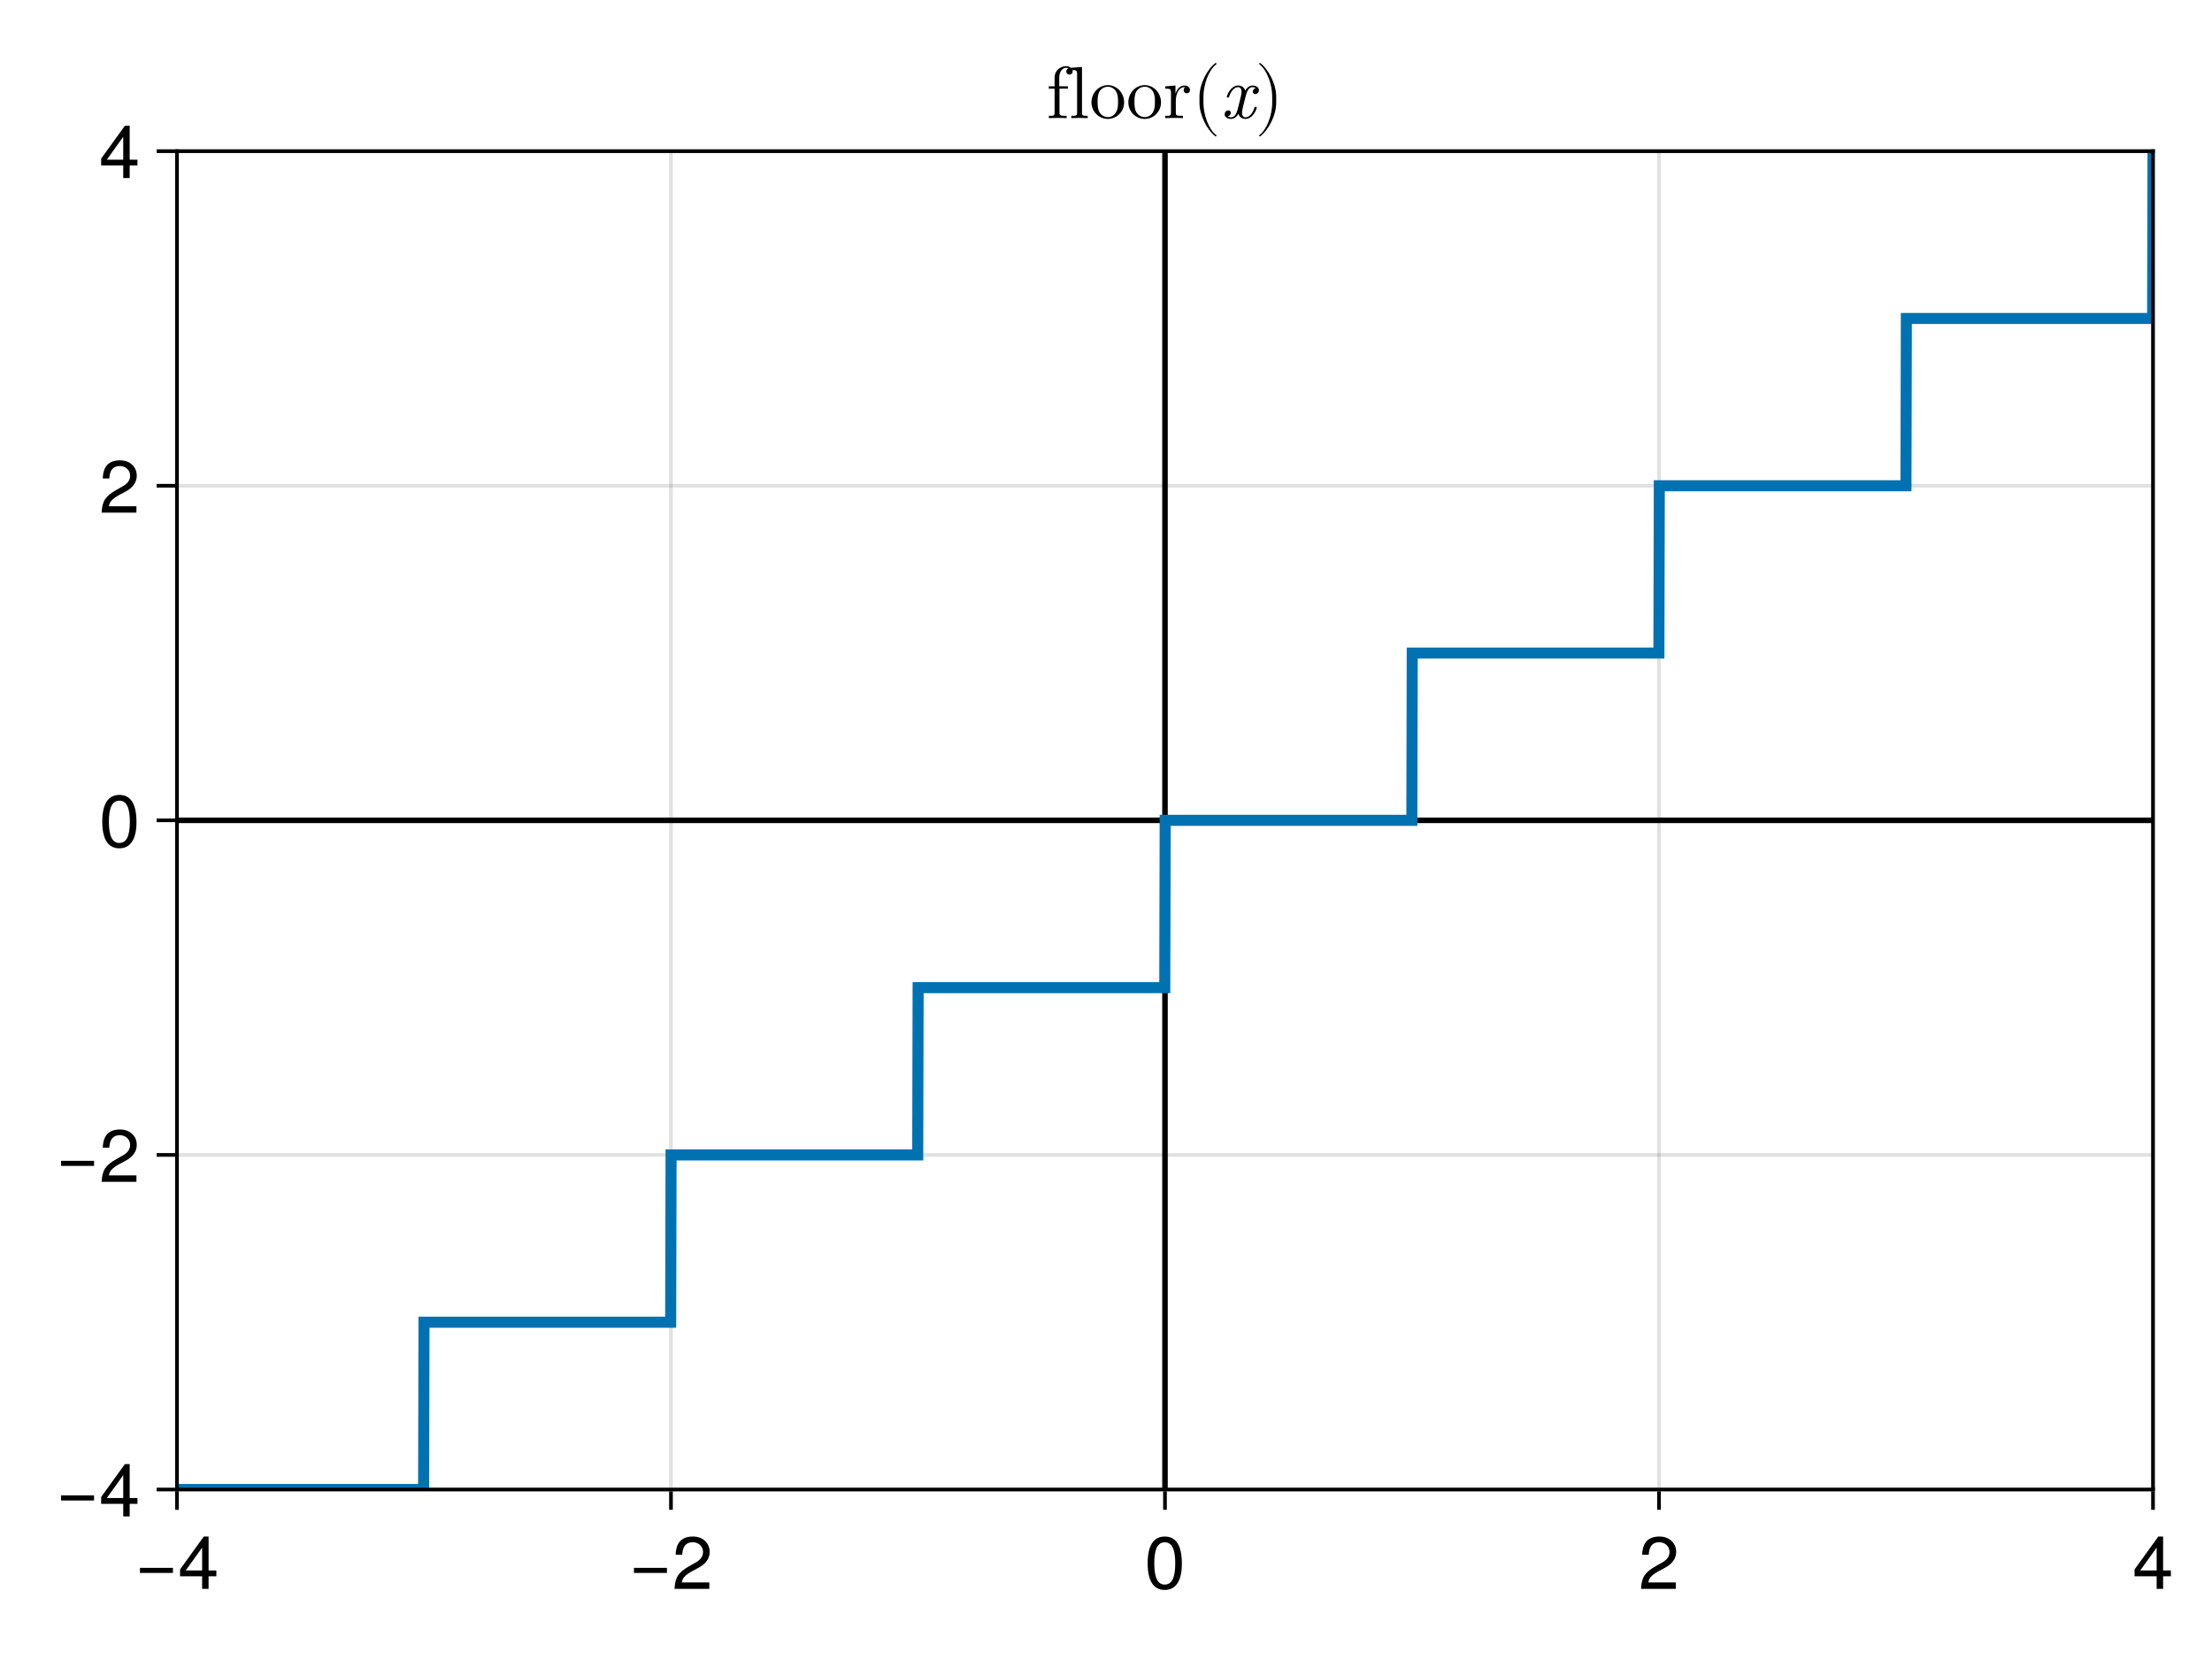
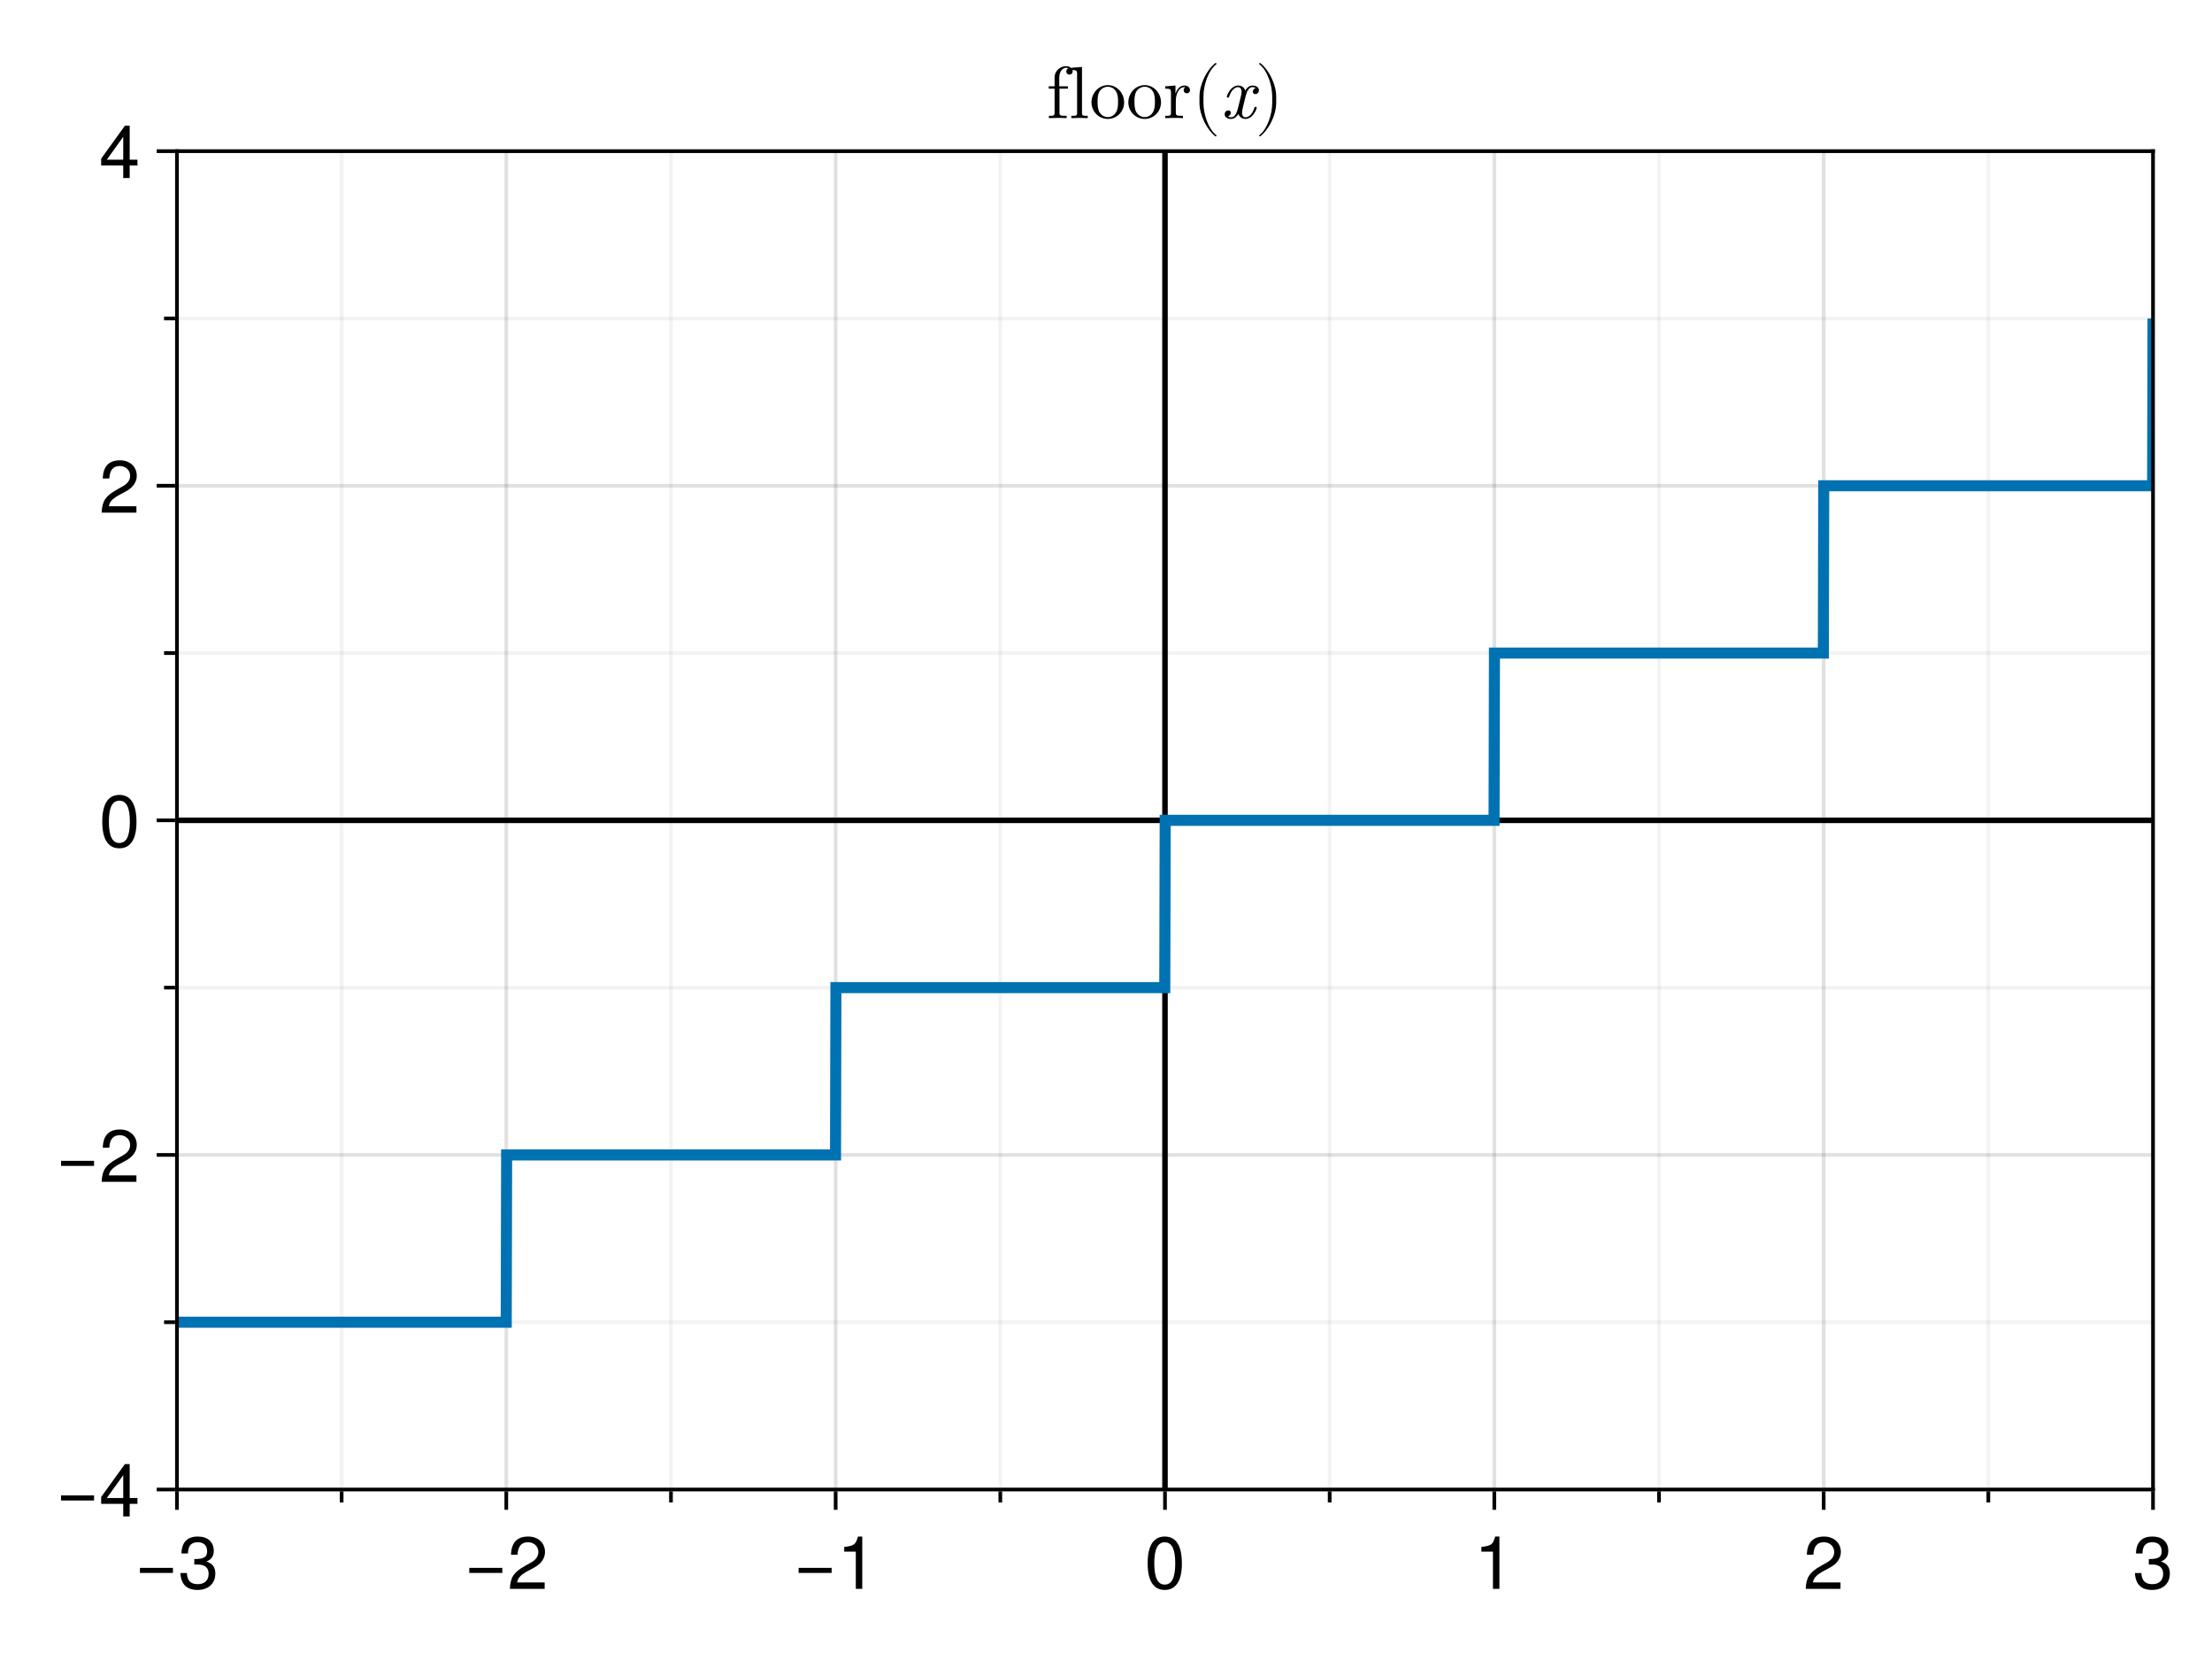
<svg xmlns="http://www.w3.org/2000/svg" xmlns:xlink="http://www.w3.org/1999/xlink" width="600" height="450" viewBox="0 0 600 450">
  <defs>
    <g>
-       <g id="glyph-0-0-fda1d7bc">
-         <path d="M 10.312 -4.312 C 10.312 -4.312 1.359 -4.312 1.359 -4.312 C 1.359 -4.312 1.359 -5.688 1.359 -5.688 C 1.359 -5.688 10.312 -5.688 10.312 -5.688 C 10.312 -5.688 10.312 -4.312 10.312 -4.312 Z M 10.312 -4.312 " />
-       </g>
-       <g id="glyph-0-1-fda1d7bc">
+       <g id="glyph-0-0-27357c82">
+         <path d="M 10.312 -4.312 C 10.312 -4.312 1.359 -4.312 1.359 -4.312 C 1.359 -4.312 1.359 -5.688 1.359 -5.688 C 1.359 -5.688 10.312 -5.688 10.312 -5.688 C 10.312 -5.688 10.312 -4.312 10.312 -4.312 Z M 10.312 -4.312 " />
+       </g>
+       <g id="glyph-0-1-27357c82">
+         <path d="M 10.125 -4.125 C 10.125 -1.438 8.234 0.297 5.312 0.297 C 2.422 0.297 0.859 -1.125 0.641 -4.281 C 0.641 -4.281 2.406 -4.281 2.406 -4.281 C 2.516 -2.219 3.453 -1.266 5.375 -1.266 C 7.219 -1.266 8.312 -2.312 8.312 -4.094 C 8.312 -5.688 7.312 -6.594 5.375 -6.594 C 5.375 -6.594 4.422 -6.594 4.422 -6.594 C 4.422 -6.594 4.422 -8.078 4.422 -8.078 C 7.234 -8.078 7.906 -8.703 7.906 -10.219 C 7.906 -11.719 6.953 -12.641 5.406 -12.641 C 3.594 -12.641 2.734 -11.703 2.703 -9.594 C 2.703 -9.594 0.938 -9.594 0.938 -9.594 C 1 -12.625 2.516 -14.188 5.375 -14.188 C 8.078 -14.188 9.703 -12.719 9.703 -10.281 C 9.703 -8.859 9.047 -7.938 7.719 -7.422 C 9.422 -6.844 10.125 -5.844 10.125 -4.125 Z M 10.125 -4.125 " />
+       </g>
+       <g id="glyph-0-2-27357c82">
        <path d="M 10.406 -3.406 C 10.406 -3.406 8.297 -3.406 8.297 -3.406 C 8.297 -3.406 8.297 0 8.297 0 C 8.297 0 6.547 0 6.547 0 C 6.547 0 6.547 -3.406 6.547 -3.406 C 6.547 -3.406 0.562 -3.406 0.562 -3.406 C 0.562 -3.406 0.562 -5.266 0.562 -5.266 C 0.562 -5.266 7 -14.188 7 -14.188 C 7 -14.188 8.297 -14.188 8.297 -14.188 C 8.297 -14.188 8.297 -4.984 8.297 -4.984 C 8.297 -4.984 10.406 -4.984 10.406 -4.984 C 10.406 -4.984 10.406 -3.406 10.406 -3.406 Z M 6.547 -4.984 C 6.547 -4.984 6.547 -11.188 6.547 -11.188 C 6.547 -11.188 2.094 -4.984 2.094 -4.984 C 2.094 -4.984 6.547 -4.984 6.547 -4.984 Z M 6.547 -4.984 " />
      </g>
-       <g id="glyph-0-2-fda1d7bc">
+       <g id="glyph-0-3-27357c82">
        <path d="M 10.219 -10.016 C 10.219 -8.281 9.203 -6.797 7.219 -5.734 C 7.219 -5.734 5.219 -4.656 5.219 -4.656 C 3.484 -3.641 2.844 -2.906 2.656 -1.734 C 2.656 -1.734 10.125 -1.734 10.125 -1.734 C 10.125 -1.734 10.125 0 10.125 0 C 10.125 0 0.688 0 0.688 0 C 0.844 -3.125 1.703 -4.453 4.656 -6.141 C 4.656 -6.141 6.5 -7.188 6.5 -7.188 C 7.766 -7.906 8.422 -8.859 8.422 -9.984 C 8.422 -11.5 7.219 -12.641 5.625 -12.641 C 3.875 -12.641 2.906 -11.641 2.766 -9.266 C 2.766 -9.266 1 -9.266 1 -9.266 C 1.094 -12.703 2.781 -14.188 5.688 -14.188 C 8.359 -14.188 10.219 -12.422 10.219 -10.016 Z M 10.219 -10.016 " />
      </g>
-       <g id="glyph-0-3-fda1d7bc">
+       <g id="glyph-0-4-27357c82">
        <path d="M 10.141 -6.812 C 10.141 -2.156 8.5 0.297 5.5 0.297 C 2.453 0.297 0.859 -2.156 0.859 -6.938 C 0.859 -11.703 2.438 -14.188 5.5 -14.188 C 8.578 -14.188 10.141 -11.734 10.141 -6.812 Z M 8.344 -6.984 C 8.344 -10.781 7.406 -12.625 5.5 -12.625 C 3.594 -12.625 2.656 -10.797 2.656 -6.922 C 2.656 -3.047 3.594 -1.156 5.453 -1.156 C 7.422 -1.156 8.344 -2.953 8.344 -6.984 Z M 8.344 -6.984 " />
      </g>
-       <g id="glyph-1-0-fda1d7bc">
-         <path d="M 10.312 -4.312 C 10.312 -4.312 1.359 -4.312 1.359 -4.312 C 1.359 -4.312 1.359 -5.688 1.359 -5.688 C 1.359 -5.688 10.312 -5.688 10.312 -5.688 C 10.312 -5.688 10.312 -4.312 10.312 -4.312 Z M 10.312 -4.312 " />
-       </g>
-       <g id="glyph-2-0-fda1d7bc">
+       <g id="glyph-1-0-27357c82">
+         <path d="M 10.312 -4.312 C 10.312 -4.312 1.359 -4.312 1.359 -4.312 C 1.359 -4.312 1.359 -5.688 1.359 -5.688 C 1.359 -5.688 10.312 -5.688 10.312 -5.688 C 10.312 -5.688 10.312 -4.312 10.312 -4.312 Z M 10.312 -4.312 " />
+       </g>
+       <g id="glyph-2-0-27357c82">
        <path d="M 10.219 -10.016 C 10.219 -8.281 9.203 -6.797 7.219 -5.734 C 7.219 -5.734 5.219 -4.656 5.219 -4.656 C 3.484 -3.641 2.844 -2.906 2.656 -1.734 C 2.656 -1.734 10.125 -1.734 10.125 -1.734 C 10.125 -1.734 10.125 0 10.125 0 C 10.125 0 0.688 0 0.688 0 C 0.844 -3.125 1.703 -4.453 4.656 -6.141 C 4.656 -6.141 6.5 -7.188 6.5 -7.188 C 7.766 -7.906 8.422 -8.859 8.422 -9.984 C 8.422 -11.5 7.219 -12.641 5.625 -12.641 C 3.875 -12.641 2.906 -11.641 2.766 -9.266 C 2.766 -9.266 1 -9.266 1 -9.266 C 1.094 -12.703 2.781 -14.188 5.688 -14.188 C 8.359 -14.188 10.219 -12.422 10.219 -10.016 Z M 10.219 -10.016 " />
      </g>
-       <g id="glyph-3-0-fda1d7bc">
+       <g id="glyph-2-1-27357c82">
+         <path d="M 10.312 -4.312 C 10.312 -4.312 1.359 -4.312 1.359 -4.312 C 1.359 -4.312 1.359 -5.688 1.359 -5.688 C 1.359 -5.688 10.312 -5.688 10.312 -5.688 C 10.312 -5.688 10.312 -4.312 10.312 -4.312 Z M 10.312 -4.312 " />
+       </g>
+       <g id="glyph-2-2-27357c82">
+         <path d="M 6.938 0 C 6.938 0 5.188 0 5.188 0 C 5.188 0 5.188 -10.094 5.188 -10.094 C 5.188 -10.094 2.047 -10.094 2.047 -10.094 C 2.047 -10.094 2.047 -11.359 2.047 -11.359 C 4.766 -11.703 5.156 -12 5.781 -14.188 C 5.781 -14.188 6.938 -14.188 6.938 -14.188 C 6.938 -14.188 6.938 0 6.938 0 Z M 6.938 0 " />
+       </g>
+       <g id="glyph-2-3-27357c82">
        <path d="M 10.141 -6.812 C 10.141 -2.156 8.5 0.297 5.5 0.297 C 2.453 0.297 0.859 -2.156 0.859 -6.938 C 0.859 -11.703 2.438 -14.188 5.5 -14.188 C 8.578 -14.188 10.141 -11.734 10.141 -6.812 Z M 8.344 -6.984 C 8.344 -10.781 7.406 -12.625 5.5 -12.625 C 3.594 -12.625 2.656 -10.797 2.656 -6.922 C 2.656 -3.047 3.594 -1.156 5.453 -1.156 C 7.422 -1.156 8.344 -2.953 8.344 -6.984 Z M 8.344 -6.984 " />
      </g>
-       <g id="glyph-3-1-fda1d7bc">
+       <g id="glyph-2-4-27357c82">
+         <path d="M 10.125 -4.125 C 10.125 -1.438 8.234 0.297 5.312 0.297 C 2.422 0.297 0.859 -1.125 0.641 -4.281 C 0.641 -4.281 2.406 -4.281 2.406 -4.281 C 2.516 -2.219 3.453 -1.266 5.375 -1.266 C 7.219 -1.266 8.312 -2.312 8.312 -4.094 C 8.312 -5.688 7.312 -6.594 5.375 -6.594 C 5.375 -6.594 4.422 -6.594 4.422 -6.594 C 4.422 -6.594 4.422 -8.078 4.422 -8.078 C 7.234 -8.078 7.906 -8.703 7.906 -10.219 C 7.906 -11.719 6.953 -12.641 5.406 -12.641 C 3.594 -12.641 2.734 -11.703 2.703 -9.594 C 2.703 -9.594 0.938 -9.594 0.938 -9.594 C 1 -12.625 2.516 -14.188 5.375 -14.188 C 8.078 -14.188 9.703 -12.719 9.703 -10.281 C 9.703 -8.859 9.047 -7.938 7.719 -7.422 C 9.422 -6.844 10.125 -5.844 10.125 -4.125 Z M 10.125 -4.125 " />
+       </g>
+       <g id="glyph-3-0-27357c82">
+         <path d="M 6.938 0 C 6.938 0 5.188 0 5.188 0 C 5.188 0 5.188 -10.094 5.188 -10.094 C 5.188 -10.094 2.047 -10.094 2.047 -10.094 C 2.047 -10.094 2.047 -11.359 2.047 -11.359 C 4.766 -11.703 5.156 -12 5.781 -14.188 C 5.781 -14.188 6.938 -14.188 6.938 -14.188 C 6.938 -14.188 6.938 0 6.938 0 Z M 6.938 0 " />
+       </g>
+       <g id="glyph-4-0-27357c82">
        <path d="M 10.219 -10.016 C 10.219 -8.281 9.203 -6.797 7.219 -5.734 C 7.219 -5.734 5.219 -4.656 5.219 -4.656 C 3.484 -3.641 2.844 -2.906 2.656 -1.734 C 2.656 -1.734 10.125 -1.734 10.125 -1.734 C 10.125 -1.734 10.125 0 10.125 0 C 10.125 0 0.688 0 0.688 0 C 0.844 -3.125 1.703 -4.453 4.656 -6.141 C 4.656 -6.141 6.5 -7.188 6.5 -7.188 C 7.766 -7.906 8.422 -8.859 8.422 -9.984 C 8.422 -11.5 7.219 -12.641 5.625 -12.641 C 3.875 -12.641 2.906 -11.641 2.766 -9.266 C 2.766 -9.266 1 -9.266 1 -9.266 C 1.094 -12.703 2.781 -14.188 5.688 -14.188 C 8.359 -14.188 10.219 -12.422 10.219 -10.016 Z M 10.219 -10.016 " />
      </g>
-       <g id="glyph-3-2-fda1d7bc">
+       <g id="glyph-5-0-27357c82">
+         <path d="M 10.312 -4.312 C 10.312 -4.312 1.359 -4.312 1.359 -4.312 C 1.359 -4.312 1.359 -5.688 1.359 -5.688 C 1.359 -5.688 10.312 -5.688 10.312 -5.688 C 10.312 -5.688 10.312 -4.312 10.312 -4.312 Z M 10.312 -4.312 " />
+       </g>
+       <g id="glyph-6-0-27357c82">
        <path d="M 10.406 -3.406 C 10.406 -3.406 8.297 -3.406 8.297 -3.406 C 8.297 -3.406 8.297 0 8.297 0 C 8.297 0 6.547 0 6.547 0 C 6.547 0 6.547 -3.406 6.547 -3.406 C 6.547 -3.406 0.562 -3.406 0.562 -3.406 C 0.562 -3.406 0.562 -5.266 0.562 -5.266 C 0.562 -5.266 7 -14.188 7 -14.188 C 7 -14.188 8.297 -14.188 8.297 -14.188 C 8.297 -14.188 8.297 -4.984 8.297 -4.984 C 8.297 -4.984 10.406 -4.984 10.406 -4.984 C 10.406 -4.984 10.406 -3.406 10.406 -3.406 Z M 6.547 -4.984 C 6.547 -4.984 6.547 -11.188 6.547 -11.188 C 6.547 -11.188 2.094 -4.984 2.094 -4.984 C 2.094 -4.984 6.547 -4.984 6.547 -4.984 Z M 6.547 -4.984 " />
      </g>
-       <g id="glyph-4-0-fda1d7bc">
-         <path d="M 10.312 -4.312 C 10.312 -4.312 1.359 -4.312 1.359 -4.312 C 1.359 -4.312 1.359 -5.688 1.359 -5.688 C 1.359 -5.688 10.312 -5.688 10.312 -5.688 C 10.312 -5.688 10.312 -4.312 10.312 -4.312 Z M 10.312 -4.312 " />
-       </g>
-       <g id="glyph-5-0-fda1d7bc">
-         <path d="M 10.406 -3.406 C 10.406 -3.406 8.297 -3.406 8.297 -3.406 C 8.297 -3.406 8.297 0 8.297 0 C 8.297 0 6.547 0 6.547 0 C 6.547 0 6.547 -3.406 6.547 -3.406 C 6.547 -3.406 0.562 -3.406 0.562 -3.406 C 0.562 -3.406 0.562 -5.266 0.562 -5.266 C 0.562 -5.266 7 -14.188 7 -14.188 C 7 -14.188 8.297 -14.188 8.297 -14.188 C 8.297 -14.188 8.297 -4.984 8.297 -4.984 C 8.297 -4.984 10.406 -4.984 10.406 -4.984 C 10.406 -4.984 10.406 -3.406 10.406 -3.406 Z M 6.547 -4.984 C 6.547 -4.984 6.547 -11.188 6.547 -11.188 C 6.547 -11.188 2.094 -4.984 2.094 -4.984 C 2.094 -4.984 6.547 -4.984 6.547 -4.984 Z M 6.547 -4.984 " />
-       </g>
-       <g id="glyph-6-0-fda1d7bc">
+       <g id="glyph-7-0-27357c82">
        <path d="M 7.141 -12.703 C 7.141 -13.438 6.406 -14.094 5.344 -14.094 C 3.938 -14.094 2.234 -13.047 2.234 -10.922 L 2.234 -8.625 L 0.656 -8.625 L 0.656 -8 L 2.234 -8 L 2.234 -1.516 C 2.234 -0.625 2.016 -0.625 0.688 -0.625 L 0.688 0 L 2.953 -0.062 C 3.766 -0.062 4.703 -0.062 5.5 0 L 5.5 -0.625 L 5.078 -0.625 C 3.594 -0.625 3.562 -0.844 3.562 -1.562 L 3.562 -8 L 5.844 -8 L 5.844 -8.625 L 3.5 -8.625 L 3.5 -10.938 C 3.5 -12.703 4.453 -13.656 5.344 -13.656 C 5.406 -13.656 5.703 -13.656 6 -13.516 C 5.766 -13.438 5.406 -13.188 5.406 -12.688 C 5.406 -12.219 5.719 -11.812 6.266 -11.812 C 6.844 -11.812 7.141 -12.219 7.141 -12.703 Z M 7.141 -12.703 " />
      </g>
-       <g id="glyph-6-1-fda1d7bc">
+       <g id="glyph-7-1-27357c82">
        <path d="M 9.422 -4.281 C 9.422 -6.844 7.422 -8.953 5 -8.953 C 2.5 -8.953 0.562 -6.781 0.562 -4.281 C 0.562 -1.703 2.641 0.219 4.984 0.219 C 7.406 0.219 9.422 -1.734 9.422 -4.281 Z M 7.766 -4.438 C 7.766 -3.719 7.766 -2.641 7.312 -1.766 C 6.875 -0.859 6 -0.281 5 -0.281 C 4.141 -0.281 3.266 -0.703 2.719 -1.625 C 2.219 -2.5 2.219 -3.719 2.219 -4.438 C 2.219 -5.219 2.219 -6.297 2.703 -7.188 C 3.234 -8.094 4.188 -8.516 4.984 -8.516 C 5.859 -8.516 6.719 -8.078 7.234 -7.219 C 7.766 -6.359 7.766 -5.203 7.766 -4.438 Z M 7.766 -4.438 " />
      </g>
-       <g id="glyph-6-2-fda1d7bc">
+       <g id="glyph-7-2-27357c82">
        <path d="M 7.281 -7.625 C 7.281 -8.266 6.656 -8.844 5.797 -8.844 C 4.344 -8.844 3.625 -7.5 3.344 -6.641 L 3.344 -8.844 L 0.562 -8.625 L 0.562 -8 C 1.953 -8 2.125 -7.859 2.125 -6.875 L 2.125 -1.516 C 2.125 -0.625 1.906 -0.625 0.562 -0.625 L 0.562 0 L 2.844 -0.062 C 3.641 -0.062 4.578 -0.062 5.375 0 L 5.375 -0.625 L 4.953 -0.625 C 3.484 -0.625 3.438 -0.844 3.438 -1.562 L 3.438 -4.641 C 3.438 -6.625 4.281 -8.406 5.797 -8.406 C 5.938 -8.406 5.984 -8.406 6.016 -8.375 C 5.953 -8.359 5.562 -8.125 5.562 -7.594 C 5.562 -7.047 5.984 -6.734 6.422 -6.734 C 6.781 -6.734 7.281 -6.984 7.281 -7.625 Z M 7.281 -7.625 " />
      </g>
-       <g id="glyph-6-3-fda1d7bc">
+       <g id="glyph-7-3-27357c82">
        <path d="M 6.641 4.766 C 6.641 4.703 6.594 4.641 6.562 4.594 C 4.484 3.047 3.094 -0.953 3.094 -4.156 L 3.094 -5.844 C 3.094 -9.047 4.484 -13.047 6.562 -14.594 C 6.594 -14.641 6.641 -14.703 6.641 -14.766 C 6.641 -14.859 6.547 -14.953 6.438 -14.953 C 6.406 -14.953 6.359 -14.938 6.312 -14.922 C 4.125 -13.266 2.016 -9.266 2.016 -5.844 L 2.016 -4.156 C 2.016 -0.734 4.125 3.266 6.312 4.922 C 6.359 4.938 6.406 4.953 6.438 4.953 C 6.547 4.953 6.641 4.859 6.641 4.766 Z M 6.641 4.766 " />
      </g>
-       <g id="glyph-6-4-fda1d7bc">
+       <g id="glyph-7-4-27357c82">
        <path d="M 5.766 -4.156 L 5.766 -5.844 C 5.766 -9.266 3.656 -13.266 1.453 -14.922 C 1.422 -14.938 1.375 -14.953 1.344 -14.953 C 1.234 -14.953 1.141 -14.859 1.141 -14.766 C 1.141 -14.703 1.188 -14.641 1.219 -14.594 C 3.297 -13.047 4.688 -9.047 4.688 -5.844 L 4.688 -4.156 C 4.688 -0.953 3.297 3.047 1.219 4.594 C 1.188 4.641 1.141 4.703 1.141 4.766 C 1.141 4.859 1.234 4.953 1.344 4.953 C 1.375 4.953 1.422 4.938 1.453 4.922 C 3.656 3.266 5.766 -0.734 5.766 -4.156 Z M 5.766 -4.156 " />
      </g>
-       <g id="glyph-7-0-fda1d7bc">
+       <g id="glyph-8-0-27357c82">
        <path d="M 5.094 0 L 5.094 -0.625 C 3.766 -0.625 3.547 -0.625 3.547 -1.516 L 3.547 -13.875 L 0.656 -13.656 L 0.656 -13.047 C 2.062 -13.047 2.219 -12.906 2.219 -11.922 L 2.219 -1.516 C 2.219 -0.625 2 -0.625 0.656 -0.625 L 0.656 0 L 2.875 -0.062 Z M 5.094 0 " />
      </g>
-       <g id="glyph-8-0-fda1d7bc">
+       <g id="glyph-9-0-27357c82">
        <path d="M 9.766 -2.859 C 9.766 -3.062 9.594 -3.062 9.453 -3.062 C 9.219 -3.062 9.203 -3.047 9.094 -2.719 C 8.562 -1 7.562 -0.219 6.719 -0.219 C 6.312 -0.219 5.781 -0.453 5.781 -1.5 C 5.781 -1.984 6 -2.844 6.156 -3.516 L 6.844 -6.266 C 7.125 -7.297 7.656 -8.406 8.594 -8.406 C 8.656 -8.406 9.156 -8.406 9.484 -8.125 C 8.688 -7.922 8.688 -7.156 8.688 -7.156 C 8.688 -6.906 8.859 -6.516 9.375 -6.516 C 9.734 -6.516 10.359 -6.797 10.359 -7.578 C 10.359 -8.594 9.203 -8.844 8.625 -8.844 C 7.516 -8.844 6.859 -7.859 6.656 -7.484 C 6.219 -8.688 5.234 -8.844 4.734 -8.844 C 2.734 -8.844 1.656 -6.219 1.656 -5.766 C 1.656 -5.562 1.859 -5.562 1.953 -5.562 C 2.219 -5.562 2.219 -5.578 2.312 -5.906 C 2.859 -7.625 3.906 -8.406 4.703 -8.406 C 5.281 -8.406 5.656 -7.938 5.656 -7.141 C 5.656 -6.656 5.422 -5.688 5.234 -4.938 L 4.781 -3.125 C 4.453 -1.812 4.047 -0.219 2.844 -0.219 C 2.781 -0.219 2.297 -0.219 1.953 -0.5 C 2.562 -0.656 2.734 -1.156 2.734 -1.453 C 2.734 -1.984 2.312 -2.094 2.062 -2.094 C 1.562 -2.094 1.062 -1.688 1.062 -1.016 C 1.062 -0.234 1.906 0.219 2.812 0.219 C 3.781 0.219 4.438 -0.547 4.781 -1.141 C 5.188 0 6.156 0.219 6.688 0.219 C 8.734 0.219 9.766 -2.453 9.766 -2.859 Z M 9.766 -2.859 " />
      </g>
    </g>
-     <clipPath id="clip-0-fda1d7bc">
+     <clipPath id="clip-0-27357c82">
      <path clip-rule="nonzero" d="M 315 41 L 317 41 L 317 404 L 315 404 Z M 315 41 " />
    </clipPath>
-     <clipPath id="clip-1-fda1d7bc">
+     <clipPath id="clip-1-27357c82">
      <path clip-rule="nonzero" d="M 48 221 L 584 221 L 584 224 L 48 224 Z M 48 221 " />
    </clipPath>
-     <clipPath id="clip-2-fda1d7bc">
-       <path clip-rule="nonzero" d="M 48 41 L 584 41 L 584 404 L 48 404 Z M 48 41 " />
+     <clipPath id="clip-2-27357c82">
+       <path clip-rule="nonzero" d="M 48 77 L 584 77 L 584 368 L 48 368 Z M 48 77 " />
    </clipPath>
  </defs>
  <rect x="-60" y="-45" width="720" height="540" fill="rgb(100%, 100%, 100%)" fill-opacity="1" />
  <path fill-rule="nonzero" fill="rgb(100%, 100%, 100%)" fill-opacity="1" d="M 48 404 L 584 404 L 584 41 L 48 41 Z M 48 404 " />
  <path fill="none" stroke-width="1" stroke-linecap="butt" stroke-linejoin="miter" stroke="rgb(0%, 0%, 0%)" stroke-opacity="0.12" stroke-miterlimit="1.155" d="M 48 404 L 48 41 " />
-   <path fill="none" stroke-width="1" stroke-linecap="butt" stroke-linejoin="miter" stroke="rgb(0%, 0%, 0%)" stroke-opacity="0.12" stroke-miterlimit="1.155" d="M 182 404 L 182 41 " />
+   <path fill="none" stroke-width="1" stroke-linecap="butt" stroke-linejoin="miter" stroke="rgb(0%, 0%, 0%)" stroke-opacity="0.12" stroke-miterlimit="1.155" d="M 137.332 404 L 137.332 41 " />
+   <path fill="none" stroke-width="1" stroke-linecap="butt" stroke-linejoin="miter" stroke="rgb(0%, 0%, 0%)" stroke-opacity="0.12" stroke-miterlimit="1.155" d="M 226.668 404 L 226.668 41 " />
  <path fill="none" stroke-width="1" stroke-linecap="butt" stroke-linejoin="miter" stroke="rgb(0%, 0%, 0%)" stroke-opacity="0.12" stroke-miterlimit="1.155" d="M 316 404 L 316 41 " />
-   <path fill="none" stroke-width="1" stroke-linecap="butt" stroke-linejoin="miter" stroke="rgb(0%, 0%, 0%)" stroke-opacity="0.12" stroke-miterlimit="1.155" d="M 450 404 L 450 41 " />
+   <path fill="none" stroke-width="1" stroke-linecap="butt" stroke-linejoin="miter" stroke="rgb(0%, 0%, 0%)" stroke-opacity="0.12" stroke-miterlimit="1.155" d="M 405.332 404 L 405.332 41 " />
+   <path fill="none" stroke-width="1" stroke-linecap="butt" stroke-linejoin="miter" stroke="rgb(0%, 0%, 0%)" stroke-opacity="0.12" stroke-miterlimit="1.155" d="M 494.668 404 L 494.668 41 " />
  <path fill="none" stroke-width="1" stroke-linecap="butt" stroke-linejoin="miter" stroke="rgb(0%, 0%, 0%)" stroke-opacity="0.12" stroke-miterlimit="1.155" d="M 584 404 L 584 41 " />
+   <path fill="none" stroke-width="1" stroke-linecap="butt" stroke-linejoin="miter" stroke="rgb(0%, 0%, 0%)" stroke-opacity="0.05" stroke-miterlimit="1.155" d="M 92.668 404 L 92.668 41 " />
+   <path fill="none" stroke-width="1" stroke-linecap="butt" stroke-linejoin="miter" stroke="rgb(0%, 0%, 0%)" stroke-opacity="0.05" stroke-miterlimit="1.155" d="M 182 404 L 182 41 " />
+   <path fill="none" stroke-width="1" stroke-linecap="butt" stroke-linejoin="miter" stroke="rgb(0%, 0%, 0%)" stroke-opacity="0.05" stroke-miterlimit="1.155" d="M 271.332 404 L 271.332 41 " />
+   <path fill="none" stroke-width="1" stroke-linecap="butt" stroke-linejoin="miter" stroke="rgb(0%, 0%, 0%)" stroke-opacity="0.05" stroke-miterlimit="1.155" d="M 360.668 404 L 360.668 41 " />
+   <path fill="none" stroke-width="1" stroke-linecap="butt" stroke-linejoin="miter" stroke="rgb(0%, 0%, 0%)" stroke-opacity="0.05" stroke-miterlimit="1.155" d="M 450 404 L 450 41 " />
+   <path fill="none" stroke-width="1" stroke-linecap="butt" stroke-linejoin="miter" stroke="rgb(0%, 0%, 0%)" stroke-opacity="0.05" stroke-miterlimit="1.155" d="M 539.332 404 L 539.332 41 " />
  <path fill="none" stroke-width="1" stroke-linecap="butt" stroke-linejoin="miter" stroke="rgb(0%, 0%, 0%)" stroke-opacity="0.12" stroke-miterlimit="1.155" d="M 48 404 L 584 404 " />
  <path fill="none" stroke-width="1" stroke-linecap="butt" stroke-linejoin="miter" stroke="rgb(0%, 0%, 0%)" stroke-opacity="0.12" stroke-miterlimit="1.155" d="M 48 313.25 L 584 313.25 " />
  <path fill="none" stroke-width="1" stroke-linecap="butt" stroke-linejoin="miter" stroke="rgb(0%, 0%, 0%)" stroke-opacity="0.12" stroke-miterlimit="1.155" d="M 48 222.5 L 584 222.5 " />
  <path fill="none" stroke-width="1" stroke-linecap="butt" stroke-linejoin="miter" stroke="rgb(0%, 0%, 0%)" stroke-opacity="0.12" stroke-miterlimit="1.155" d="M 48 131.75 L 584 131.75 " />
  <path fill="none" stroke-width="1" stroke-linecap="butt" stroke-linejoin="miter" stroke="rgb(0%, 0%, 0%)" stroke-opacity="0.12" stroke-miterlimit="1.155" d="M 48 41 L 584 41 " />
-   <g fill="rgb(0%, 0%, 0%)" fill-opacity="1">
-     <use xlink:href="#glyph-0-0-fda1d7bc" x="36.6" y="430.94" />
-   </g>
-   <g fill="rgb(0%, 0%, 0%)" fill-opacity="1">
-     <use xlink:href="#glyph-0-1-fda1d7bc" x="48.28" y="430.94" />
-   </g>
-   <g fill="rgb(0%, 0%, 0%)" fill-opacity="1">
-     <use xlink:href="#glyph-1-0-fda1d7bc" x="170.6" y="430.94" />
-   </g>
-   <g fill="rgb(0%, 0%, 0%)" fill-opacity="1">
-     <use xlink:href="#glyph-2-0-fda1d7bc" x="182.28" y="430.94" />
-   </g>
-   <g fill="rgb(0%, 0%, 0%)" fill-opacity="1">
-     <use xlink:href="#glyph-3-0-fda1d7bc" x="310.44" y="430.94" />
-   </g>
-   <g fill="rgb(0%, 0%, 0%)" fill-opacity="1">
-     <use xlink:href="#glyph-3-1-fda1d7bc" x="444.44" y="430.94" />
-   </g>
-   <g fill="rgb(0%, 0%, 0%)" fill-opacity="1">
-     <use xlink:href="#glyph-3-2-fda1d7bc" x="578.44" y="430.94" />
-   </g>
-   <g fill="rgb(0%, 0%, 0%)" fill-opacity="1">
-     <use xlink:href="#glyph-4-0-fda1d7bc" x="15.2" y="411.29" />
-   </g>
-   <g fill="rgb(0%, 0%, 0%)" fill-opacity="1">
-     <use xlink:href="#glyph-0-1-fda1d7bc" x="26.88" y="411.29" />
-   </g>
-   <g fill="rgb(0%, 0%, 0%)" fill-opacity="1">
-     <use xlink:href="#glyph-4-0-fda1d7bc" x="15.2" y="320.54" />
-   </g>
-   <g fill="rgb(0%, 0%, 0%)" fill-opacity="1">
-     <use xlink:href="#glyph-0-2-fda1d7bc" x="26.88" y="320.54" />
-   </g>
-   <g fill="rgb(0%, 0%, 0%)" fill-opacity="1">
-     <use xlink:href="#glyph-0-3-fda1d7bc" x="26.88" y="229.79" />
-   </g>
-   <g fill="rgb(0%, 0%, 0%)" fill-opacity="1">
-     <use xlink:href="#glyph-0-2-fda1d7bc" x="26.88" y="139.04" />
-   </g>
-   <g fill="rgb(0%, 0%, 0%)" fill-opacity="1">
-     <use xlink:href="#glyph-5-0-fda1d7bc" x="26.88" y="48.29" />
-   </g>
-   <g fill="rgb(0%, 0%, 0%)" fill-opacity="1">
-     <use xlink:href="#glyph-6-0-fda1d7bc" x="283.82" y="32.04" />
-   </g>
-   <g fill="rgb(0%, 0%, 0%)" fill-opacity="1">
-     <use xlink:href="#glyph-7-0-fda1d7bc" x="289.94" y="32.04" />
-   </g>
-   <g fill="rgb(0%, 0%, 0%)" fill-opacity="1">
-     <use xlink:href="#glyph-6-1-fda1d7bc" x="295.5" y="32.04" />
-   </g>
-   <g fill="rgb(0%, 0%, 0%)" fill-opacity="1">
-     <use xlink:href="#glyph-6-1-fda1d7bc" x="305.5" y="32.04" />
-   </g>
-   <g fill="rgb(0%, 0%, 0%)" fill-opacity="1">
-     <use xlink:href="#glyph-6-2-fda1d7bc" x="315.5" y="32.04" />
-   </g>
-   <g fill="rgb(0%, 0%, 0%)" fill-opacity="1">
-     <use xlink:href="#glyph-6-3-fda1d7bc" x="323.34" y="32.04" />
-   </g>
-   <g fill="rgb(0%, 0%, 0%)" fill-opacity="1">
-     <use xlink:href="#glyph-8-0-fda1d7bc" x="331.12" y="32.04" />
-   </g>
-   <g fill="rgb(0%, 0%, 0%)" fill-opacity="1">
-     <use xlink:href="#glyph-6-4-fda1d7bc" x="340.4" y="32.04" />
-   </g>
-   <g clip-path="url(#clip-0-fda1d7bc)">
+   <path fill="none" stroke-width="1" stroke-linecap="butt" stroke-linejoin="miter" stroke="rgb(0%, 0%, 0%)" stroke-opacity="0.05" stroke-miterlimit="1.155" d="M 48 358.625 L 584 358.625 " />
+   <path fill="none" stroke-width="1" stroke-linecap="butt" stroke-linejoin="miter" stroke="rgb(0%, 0%, 0%)" stroke-opacity="0.05" stroke-miterlimit="1.155" d="M 48 267.875 L 584 267.875 " />
+   <path fill="none" stroke-width="1" stroke-linecap="butt" stroke-linejoin="miter" stroke="rgb(0%, 0%, 0%)" stroke-opacity="0.05" stroke-miterlimit="1.155" d="M 48 177.125 L 584 177.125 " />
+   <path fill="none" stroke-width="1" stroke-linecap="butt" stroke-linejoin="miter" stroke="rgb(0%, 0%, 0%)" stroke-opacity="0.05" stroke-miterlimit="1.155" d="M 48 86.375 L 584 86.375 " />
+   <g fill="rgb(0%, 0%, 0%)" fill-opacity="1">
+     <use xlink:href="#glyph-0-0-27357c82" x="36.6" y="430.94" />
+   </g>
+   <g fill="rgb(0%, 0%, 0%)" fill-opacity="1">
+     <use xlink:href="#glyph-0-1-27357c82" x="48.28" y="430.94" />
+   </g>
+   <g fill="rgb(0%, 0%, 0%)" fill-opacity="1">
+     <use xlink:href="#glyph-1-0-27357c82" x="125.933" y="430.94" />
+   </g>
+   <g fill="rgb(0%, 0%, 0%)" fill-opacity="1">
+     <use xlink:href="#glyph-2-0-27357c82" x="137.613" y="430.94" />
+   </g>
+   <g fill="rgb(0%, 0%, 0%)" fill-opacity="1">
+     <use xlink:href="#glyph-2-1-27357c82" x="215.267" y="430.94" />
+   </g>
+   <g fill="rgb(0%, 0%, 0%)" fill-opacity="1">
+     <use xlink:href="#glyph-2-2-27357c82" x="226.947" y="430.94" />
+   </g>
+   <g fill="rgb(0%, 0%, 0%)" fill-opacity="1">
+     <use xlink:href="#glyph-2-3-27357c82" x="310.44" y="430.94" />
+   </g>
+   <g fill="rgb(0%, 0%, 0%)" fill-opacity="1">
+     <use xlink:href="#glyph-3-0-27357c82" x="399.773" y="430.94" />
+   </g>
+   <g fill="rgb(0%, 0%, 0%)" fill-opacity="1">
+     <use xlink:href="#glyph-4-0-27357c82" x="489.107" y="430.94" />
+   </g>
+   <g fill="rgb(0%, 0%, 0%)" fill-opacity="1">
+     <use xlink:href="#glyph-2-4-27357c82" x="578.44" y="430.94" />
+   </g>
+   <g fill="rgb(0%, 0%, 0%)" fill-opacity="1">
+     <use xlink:href="#glyph-5-0-27357c82" x="15.2" y="411.29" />
+   </g>
+   <g fill="rgb(0%, 0%, 0%)" fill-opacity="1">
+     <use xlink:href="#glyph-0-2-27357c82" x="26.88" y="411.29" />
+   </g>
+   <g fill="rgb(0%, 0%, 0%)" fill-opacity="1">
+     <use xlink:href="#glyph-5-0-27357c82" x="15.2" y="320.54" />
+   </g>
+   <g fill="rgb(0%, 0%, 0%)" fill-opacity="1">
+     <use xlink:href="#glyph-0-3-27357c82" x="26.88" y="320.54" />
+   </g>
+   <g fill="rgb(0%, 0%, 0%)" fill-opacity="1">
+     <use xlink:href="#glyph-0-4-27357c82" x="26.88" y="229.79" />
+   </g>
+   <g fill="rgb(0%, 0%, 0%)" fill-opacity="1">
+     <use xlink:href="#glyph-0-3-27357c82" x="26.88" y="139.04" />
+   </g>
+   <g fill="rgb(0%, 0%, 0%)" fill-opacity="1">
+     <use xlink:href="#glyph-6-0-27357c82" x="26.88" y="48.29" />
+   </g>
+   <g fill="rgb(0%, 0%, 0%)" fill-opacity="1">
+     <use xlink:href="#glyph-7-0-27357c82" x="283.82" y="32.04" />
+   </g>
+   <g fill="rgb(0%, 0%, 0%)" fill-opacity="1">
+     <use xlink:href="#glyph-8-0-27357c82" x="289.94" y="32.04" />
+   </g>
+   <g fill="rgb(0%, 0%, 0%)" fill-opacity="1">
+     <use xlink:href="#glyph-7-1-27357c82" x="295.5" y="32.04" />
+   </g>
+   <g fill="rgb(0%, 0%, 0%)" fill-opacity="1">
+     <use xlink:href="#glyph-7-1-27357c82" x="305.5" y="32.04" />
+   </g>
+   <g fill="rgb(0%, 0%, 0%)" fill-opacity="1">
+     <use xlink:href="#glyph-7-2-27357c82" x="315.5" y="32.04" />
+   </g>
+   <g fill="rgb(0%, 0%, 0%)" fill-opacity="1">
+     <use xlink:href="#glyph-7-3-27357c82" x="323.34" y="32.04" />
+   </g>
+   <g fill="rgb(0%, 0%, 0%)" fill-opacity="1">
+     <use xlink:href="#glyph-9-0-27357c82" x="331.12" y="32.04" />
+   </g>
+   <g fill="rgb(0%, 0%, 0%)" fill-opacity="1">
+     <use xlink:href="#glyph-7-4-27357c82" x="340.4" y="32.04" />
+   </g>
+   <g clip-path="url(#clip-0-27357c82)">
    <path fill="none" stroke-width="1.5" stroke-linecap="butt" stroke-linejoin="miter" stroke="rgb(0%, 0%, 0%)" stroke-opacity="1" stroke-miterlimit="1.155" d="M 316 404 L 316 41 " />
  </g>
-   <g clip-path="url(#clip-1-fda1d7bc)">
+   <g clip-path="url(#clip-1-27357c82)">
    <path fill="none" stroke-width="1.5" stroke-linecap="butt" stroke-linejoin="miter" stroke="rgb(0%, 0%, 0%)" stroke-opacity="1" stroke-miterlimit="1.155" d="M 48 222.5 L 584 222.5 " />
  </g>
-   <g clip-path="url(#clip-2-fda1d7bc)">
-     <path fill="none" stroke-width="3" stroke-linecap="butt" stroke-linejoin="miter" stroke="rgb(0%, 44.706%, 69.804%)" stroke-opacity="1" stroke-miterlimit="2" d="M 48 404 L 114.906 404 L 115.012 358.625 L 181.918 358.625 L 182.027 313.25 L 248.934 313.25 L 249.039 267.875 L 315.945 267.875 L 316.055 222.5 L 382.961 222.5 L 383.066 177.125 L 449.973 177.125 L 450.082 131.75 L 516.988 131.75 L 517.094 86.375 L 583.895 86.375 L 584 41 " />
+   <g clip-path="url(#clip-2-27357c82)">
+     <path fill="none" stroke-width="3" stroke-linecap="butt" stroke-linejoin="miter" stroke="rgb(0%, 44.706%, 69.804%)" stroke-opacity="1" stroke-miterlimit="2" d="M 48 358.625 L 137.316 358.625 L 137.422 313.25 L 226.633 313.25 L 226.738 267.875 L 315.945 267.875 L 316.055 222.5 L 405.262 222.5 L 405.367 177.125 L 494.578 177.125 L 494.684 131.75 L 583.895 131.75 L 584 86.375 " />
  </g>
  <path fill="none" stroke-width="1" stroke-linecap="butt" stroke-linejoin="miter" stroke="rgb(0%, 0%, 0%)" stroke-opacity="1" stroke-miterlimit="1.155" d="M 48 404.5 L 48 409.5 " />
-   <path fill="none" stroke-width="1" stroke-linecap="butt" stroke-linejoin="miter" stroke="rgb(0%, 0%, 0%)" stroke-opacity="1" stroke-miterlimit="1.155" d="M 182 404.5 L 182 409.5 " />
+   <path fill="none" stroke-width="1" stroke-linecap="butt" stroke-linejoin="miter" stroke="rgb(0%, 0%, 0%)" stroke-opacity="1" stroke-miterlimit="1.155" d="M 137.332 404.5 L 137.332 409.5 " />
+   <path fill="none" stroke-width="1" stroke-linecap="butt" stroke-linejoin="miter" stroke="rgb(0%, 0%, 0%)" stroke-opacity="1" stroke-miterlimit="1.155" d="M 226.668 404.5 L 226.668 409.5 " />
  <path fill="none" stroke-width="1" stroke-linecap="butt" stroke-linejoin="miter" stroke="rgb(0%, 0%, 0%)" stroke-opacity="1" stroke-miterlimit="1.155" d="M 316 404.5 L 316 409.5 " />
-   <path fill="none" stroke-width="1" stroke-linecap="butt" stroke-linejoin="miter" stroke="rgb(0%, 0%, 0%)" stroke-opacity="1" stroke-miterlimit="1.155" d="M 450 404.5 L 450 409.5 " />
+   <path fill="none" stroke-width="1" stroke-linecap="butt" stroke-linejoin="miter" stroke="rgb(0%, 0%, 0%)" stroke-opacity="1" stroke-miterlimit="1.155" d="M 405.332 404.5 L 405.332 409.5 " />
+   <path fill="none" stroke-width="1" stroke-linecap="butt" stroke-linejoin="miter" stroke="rgb(0%, 0%, 0%)" stroke-opacity="1" stroke-miterlimit="1.155" d="M 494.668 404.5 L 494.668 409.5 " />
  <path fill="none" stroke-width="1" stroke-linecap="butt" stroke-linejoin="miter" stroke="rgb(0%, 0%, 0%)" stroke-opacity="1" stroke-miterlimit="1.155" d="M 584 404.5 L 584 409.5 " />
+   <path fill="none" stroke-width="1" stroke-linecap="butt" stroke-linejoin="miter" stroke="rgb(0%, 0%, 0%)" stroke-opacity="1" stroke-miterlimit="1.155" d="M 92.668 404.5 L 92.668 407.5 " />
+   <path fill="none" stroke-width="1" stroke-linecap="butt" stroke-linejoin="miter" stroke="rgb(0%, 0%, 0%)" stroke-opacity="1" stroke-miterlimit="1.155" d="M 182 404.5 L 182 407.5 " />
+   <path fill="none" stroke-width="1" stroke-linecap="butt" stroke-linejoin="miter" stroke="rgb(0%, 0%, 0%)" stroke-opacity="1" stroke-miterlimit="1.155" d="M 271.332 404.5 L 271.332 407.5 " />
+   <path fill="none" stroke-width="1" stroke-linecap="butt" stroke-linejoin="miter" stroke="rgb(0%, 0%, 0%)" stroke-opacity="1" stroke-miterlimit="1.155" d="M 360.668 404.5 L 360.668 407.5 " />
+   <path fill="none" stroke-width="1" stroke-linecap="butt" stroke-linejoin="miter" stroke="rgb(0%, 0%, 0%)" stroke-opacity="1" stroke-miterlimit="1.155" d="M 450 404.5 L 450 407.5 " />
+   <path fill="none" stroke-width="1" stroke-linecap="butt" stroke-linejoin="miter" stroke="rgb(0%, 0%, 0%)" stroke-opacity="1" stroke-miterlimit="1.155" d="M 539.332 404.5 L 539.332 407.5 " />
  <path fill="none" stroke-width="1" stroke-linecap="butt" stroke-linejoin="miter" stroke="rgb(0%, 0%, 0%)" stroke-opacity="1" stroke-miterlimit="1.155" d="M 47.5 404 L 42.5 404 " />
  <path fill="none" stroke-width="1" stroke-linecap="butt" stroke-linejoin="miter" stroke="rgb(0%, 0%, 0%)" stroke-opacity="1" stroke-miterlimit="1.155" d="M 47.5 313.25 L 42.5 313.25 " />
  <path fill="none" stroke-width="1" stroke-linecap="butt" stroke-linejoin="miter" stroke="rgb(0%, 0%, 0%)" stroke-opacity="1" stroke-miterlimit="1.155" d="M 47.5 222.5 L 42.5 222.5 " />
  <path fill="none" stroke-width="1" stroke-linecap="butt" stroke-linejoin="miter" stroke="rgb(0%, 0%, 0%)" stroke-opacity="1" stroke-miterlimit="1.155" d="M 47.5 131.75 L 42.5 131.75 " />
  <path fill="none" stroke-width="1" stroke-linecap="butt" stroke-linejoin="miter" stroke="rgb(0%, 0%, 0%)" stroke-opacity="1" stroke-miterlimit="1.155" d="M 47.5 41 L 42.5 41 " />
+   <path fill="none" stroke-width="1" stroke-linecap="butt" stroke-linejoin="miter" stroke="rgb(0%, 0%, 0%)" stroke-opacity="1" stroke-miterlimit="1.155" d="M 47.5 358.625 L 44.5 358.625 " />
+   <path fill="none" stroke-width="1" stroke-linecap="butt" stroke-linejoin="miter" stroke="rgb(0%, 0%, 0%)" stroke-opacity="1" stroke-miterlimit="1.155" d="M 47.5 267.875 L 44.5 267.875 " />
+   <path fill="none" stroke-width="1" stroke-linecap="butt" stroke-linejoin="miter" stroke="rgb(0%, 0%, 0%)" stroke-opacity="1" stroke-miterlimit="1.155" d="M 47.5 177.125 L 44.5 177.125 " />
+   <path fill="none" stroke-width="1" stroke-linecap="butt" stroke-linejoin="miter" stroke="rgb(0%, 0%, 0%)" stroke-opacity="1" stroke-miterlimit="1.155" d="M 47.5 86.375 L 44.5 86.375 " />
  <path fill="none" stroke-width="1" stroke-linecap="butt" stroke-linejoin="miter" stroke="rgb(0%, 0%, 0%)" stroke-opacity="1" stroke-miterlimit="1.155" d="M 47.5 404 L 584.5 404 " />
  <path fill="none" stroke-width="1" stroke-linecap="butt" stroke-linejoin="miter" stroke="rgb(0%, 0%, 0%)" stroke-opacity="1" stroke-miterlimit="1.155" d="M 48 404.5 L 48 40.5 " />
  <path fill="none" stroke-width="1" stroke-linecap="butt" stroke-linejoin="miter" stroke="rgb(0%, 0%, 0%)" stroke-opacity="1" stroke-miterlimit="1.155" d="M 47.5 41 L 584.5 41 " />
  <path fill="none" stroke-width="1" stroke-linecap="butt" stroke-linejoin="miter" stroke="rgb(0%, 0%, 0%)" stroke-opacity="1" stroke-miterlimit="1.155" d="M 584 404.5 L 584 40.5 " />
</svg>
